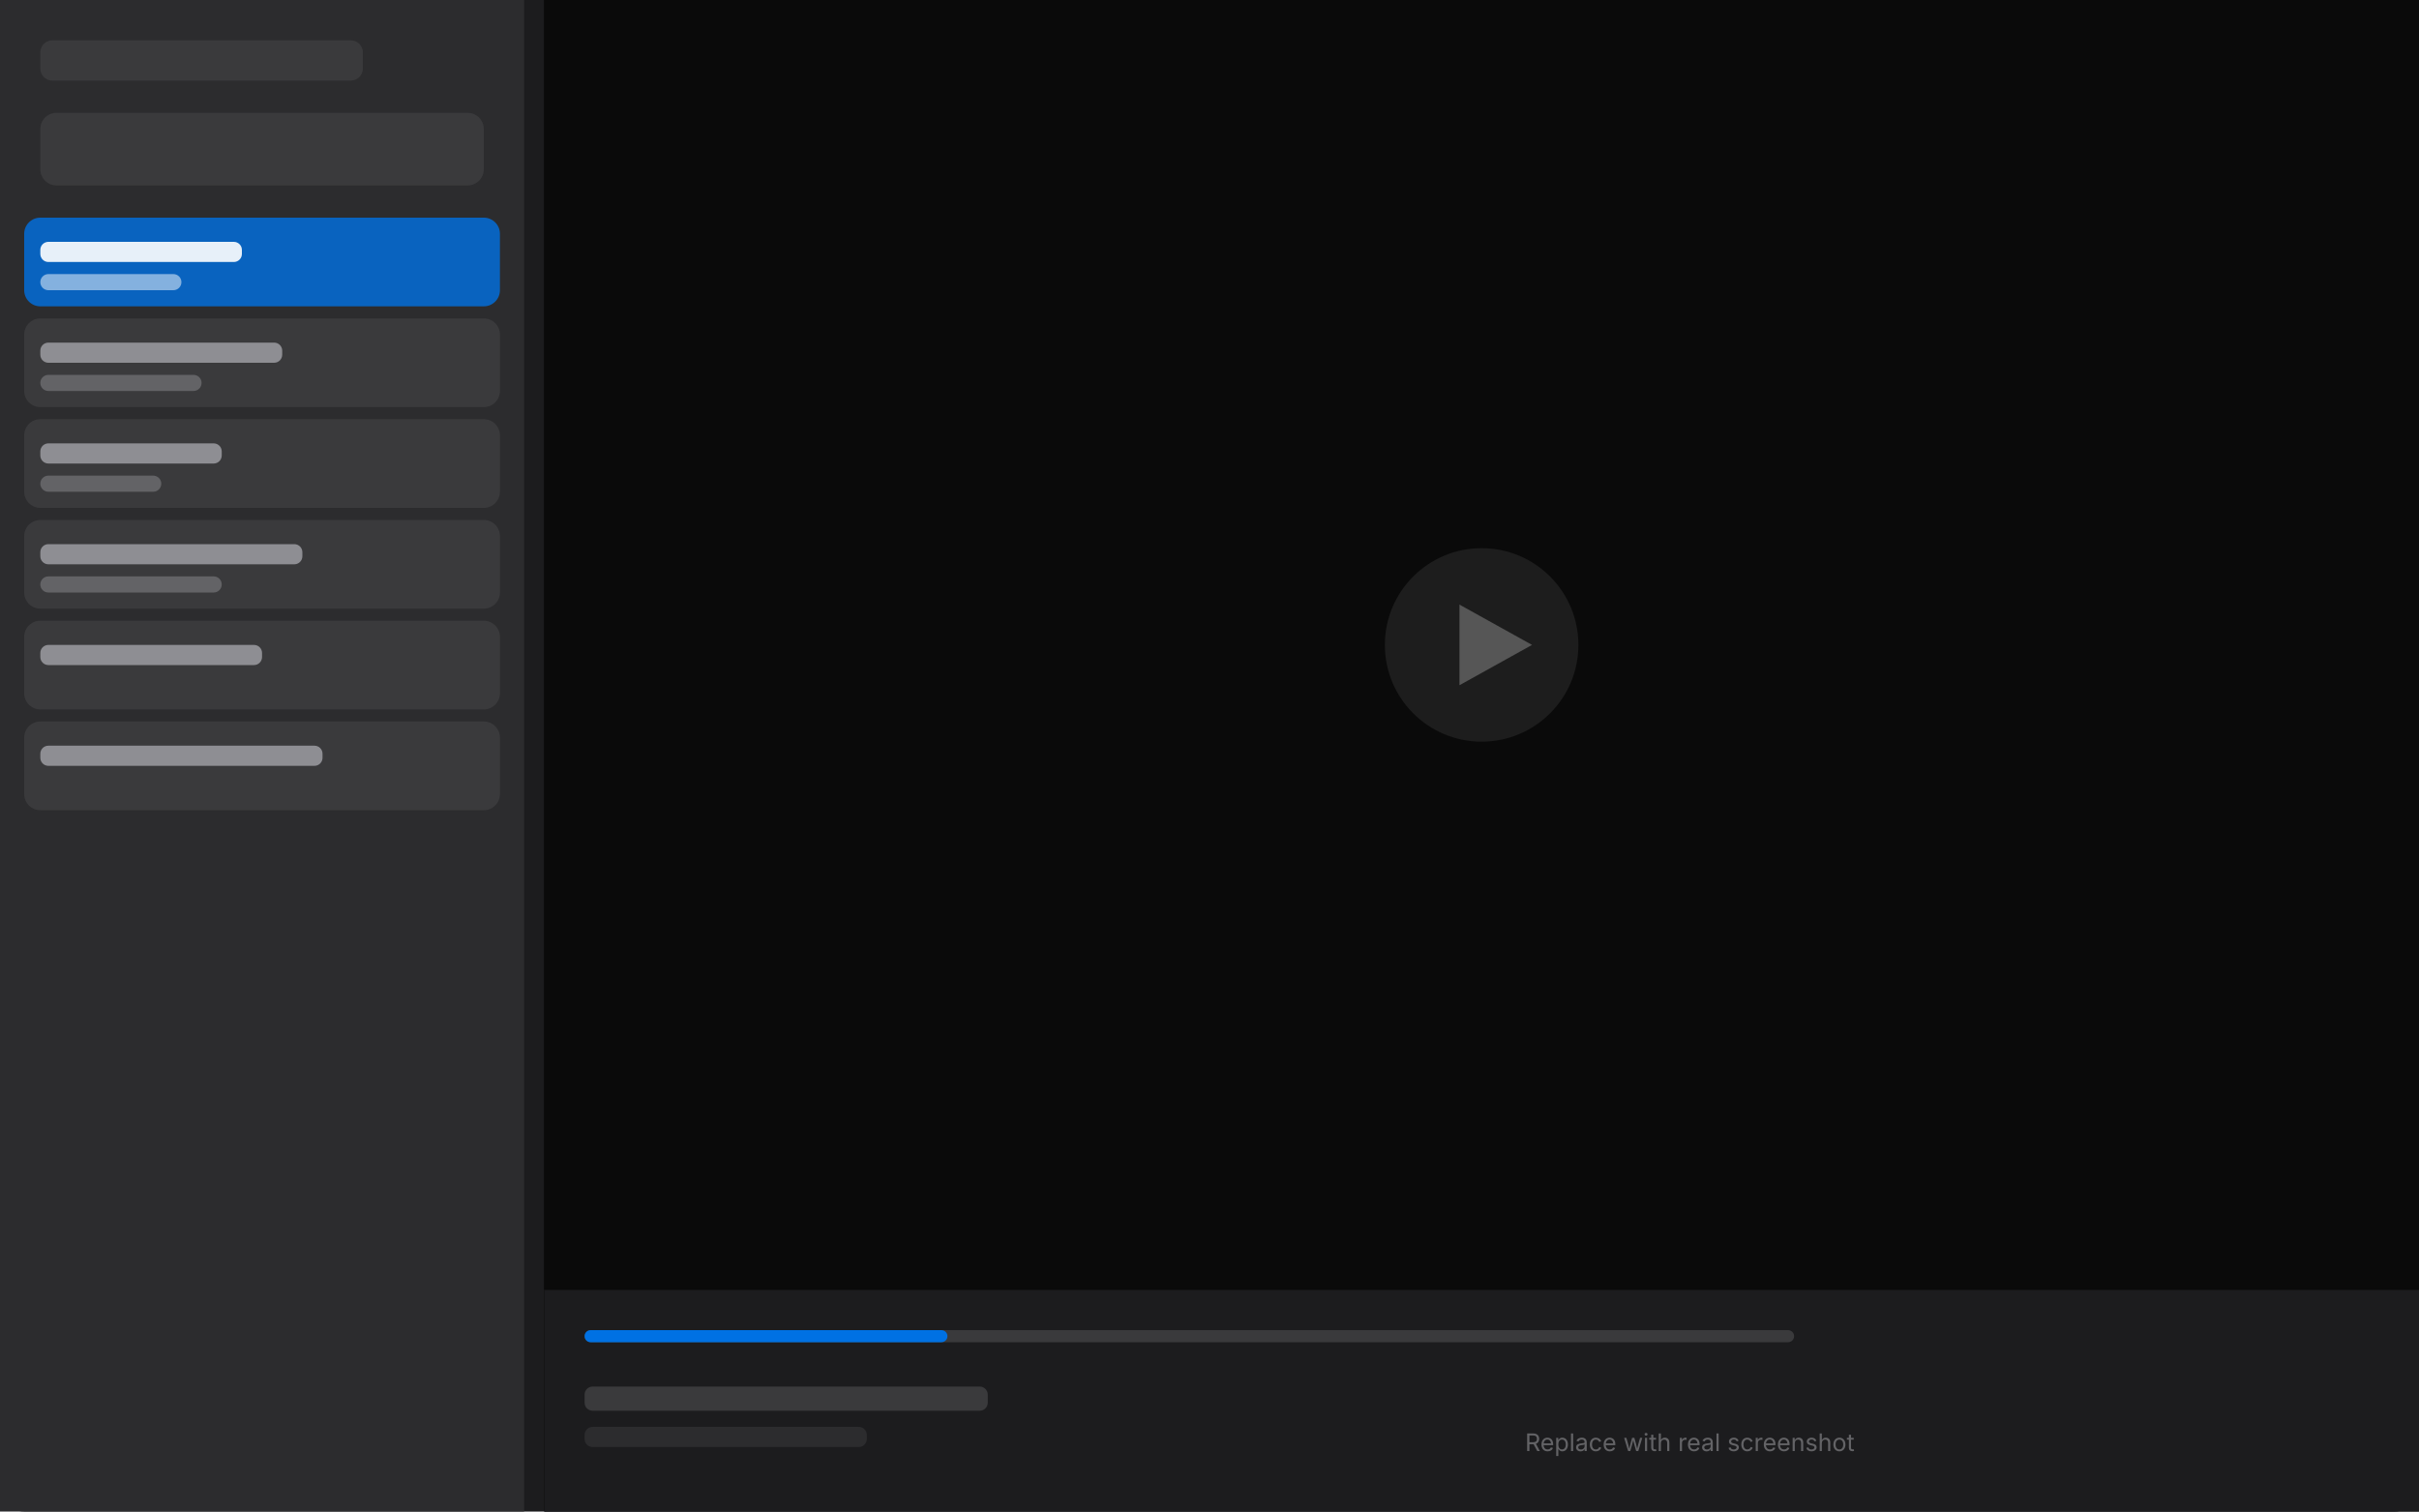
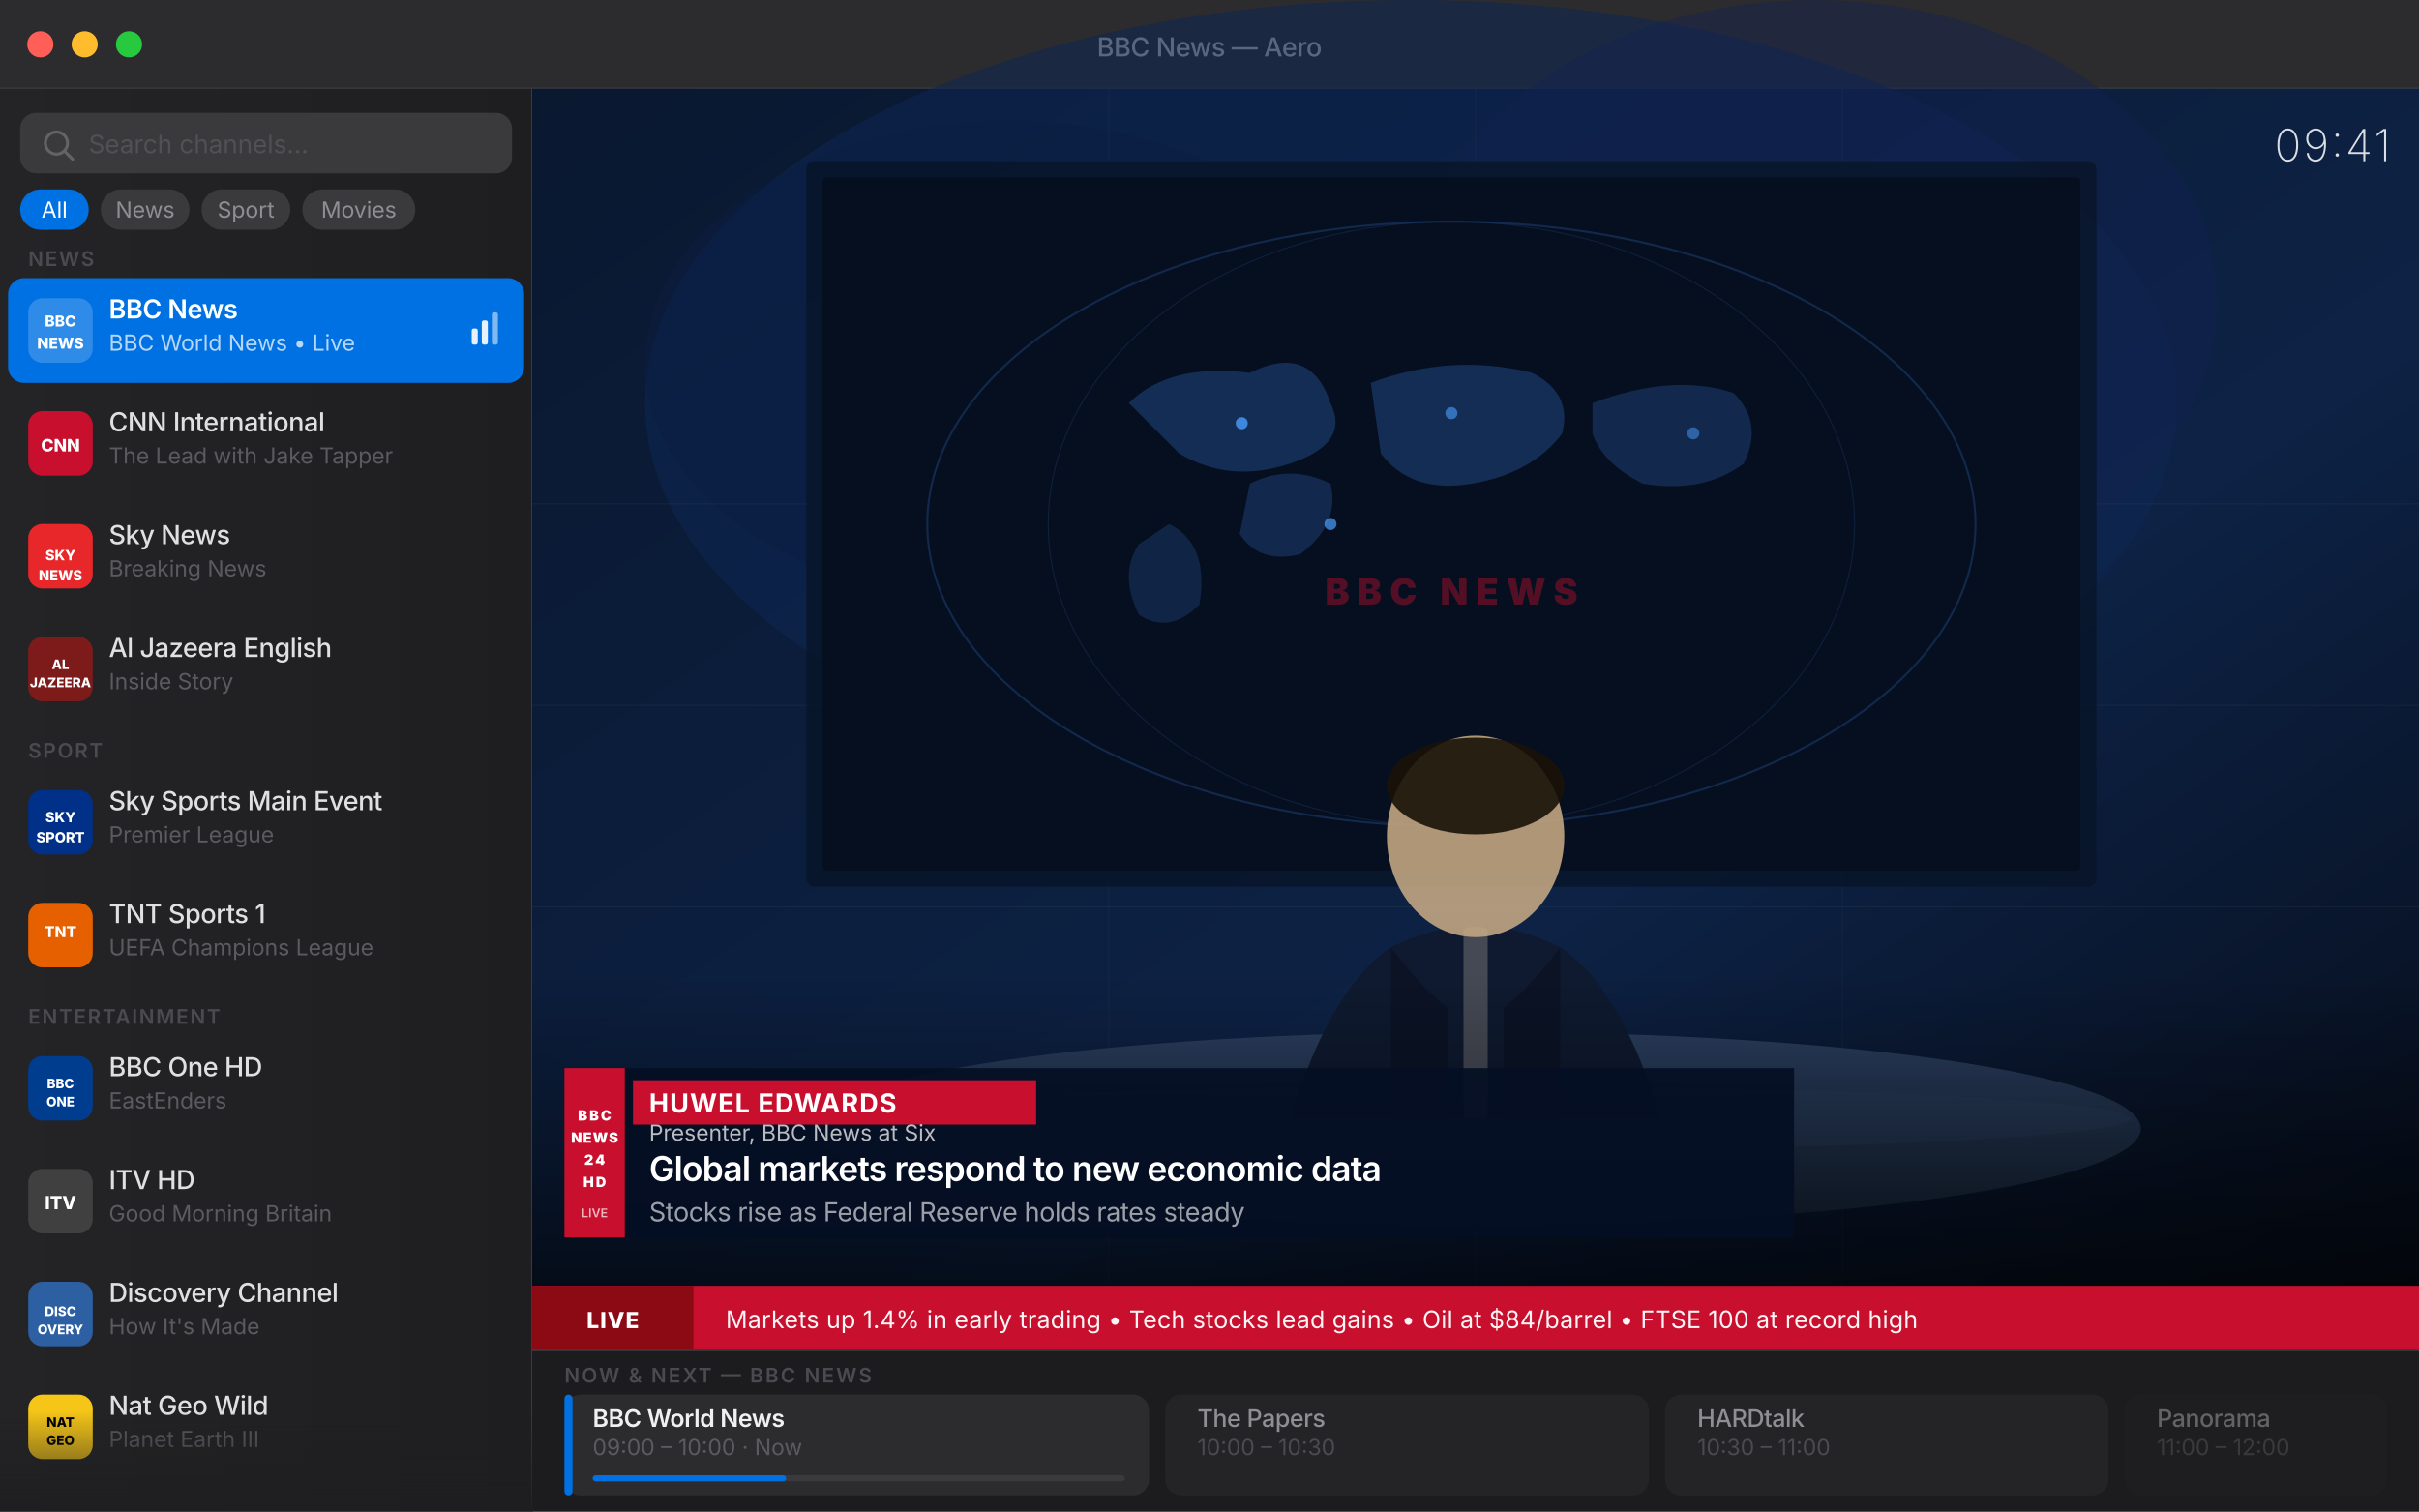
- <svg xmlns="http://www.w3.org/2000/svg" viewBox="0 0 1200 750">
-   <rect width="1200" height="750" rx="12" fill="#1c1c1e" />
-   <rect width="260" height="750" rx="0" fill="#2c2c2e" />
-   <rect x="20" y="20" width="160" height="20" rx="6" fill="#3a3a3c" />
-   <rect x="20" y="56" width="220" height="36" rx="8" fill="#3a3a3c" />
-   <rect x="12" y="108" width="236" height="44" rx="8" fill="#0071e3" opacity=".8" />
-   <rect x="20" y="120" width="100" height="10" rx="4" fill="#fff" opacity=".9" />
-   <rect x="20" y="136" width="70" height="8" rx="4" fill="#fff" opacity=".5" />
-   <rect x="12" y="158" width="236" height="44" rx="8" fill="#3a3a3c" />
-   <rect x="20" y="170" width="120" height="10" rx="4" fill="#8e8e93" />
-   <rect x="20" y="186" width="80" height="8" rx="4" fill="#636366" />
-   <rect x="12" y="208" width="236" height="44" rx="8" fill="#3a3a3c" />
-   <rect x="20" y="220" width="90" height="10" rx="4" fill="#8e8e93" />
-   <rect x="20" y="236" width="60" height="8" rx="4" fill="#636366" />
-   <rect x="12" y="258" width="236" height="44" rx="8" fill="#3a3a3c" />
-   <rect x="20" y="270" width="130" height="10" rx="4" fill="#8e8e93" />
-   <rect x="20" y="286" width="90" height="8" rx="4" fill="#636366" />
-   <rect x="12" y="308" width="236" height="44" rx="8" fill="#3a3a3c" />
-   <rect x="20" y="320" width="110" height="10" rx="4" fill="#8e8e93" />
-   <rect x="12" y="358" width="236" height="44" rx="8" fill="#3a3a3c" />
-   <rect x="20" y="370" width="140" height="10" rx="4" fill="#8e8e93" />
-   <rect x="270" y="0" width="930" height="750" fill="#000000" />
-   <rect x="270" y="0" width="930" height="640" fill="#0a0a0a" />
-   <circle cx="735" cy="320" r="48" fill="#ffffff" opacity=".08" />
-   <polygon points="724,300 724,340 760,320" fill="#ffffff" opacity=".25" />
-   <rect x="270" y="640" width="930" height="110" fill="#1c1c1e" />
-   <rect x="290" y="660" width="600" height="6" rx="3" fill="#3a3a3c" />
-   <rect x="290" y="660" width="180" height="6" rx="3" fill="#0071e3" />
-   <rect x="290" y="688" width="200" height="12" rx="4" fill="#3a3a3c" />
-   <rect x="290" y="708" width="140" height="10" rx="4" fill="#2c2c2e" />
-   <text x="920" y="720" text-anchor="end" font-family="-apple-system, sans-serif" font-size="12" fill="#636366">
-     Replace with real screenshot
-   </text>
+ <svg xmlns="http://www.w3.org/2000/svg" viewBox="0 0 1200 750" width="1200" height="750">
+   <defs>
+     <linearGradient id="studioGrad" x1="0%" y1="0%" x2="100%" y2="100%">
+       <stop offset="0%" stop-color="#0a1830" />
+       <stop offset="60%" stop-color="#0d2245" />
+       <stop offset="100%" stop-color="#060c18" />
+     </linearGradient>
+     <linearGradient id="deskGrad" x1="0%" y1="0%" x2="0%" y2="100%">
+       <stop offset="0%" stop-color="#2a3e5e" />
+       <stop offset="100%" stop-color="#1a2a40" />
+     </linearGradient>
+     <linearGradient id="fadeBottom" x1="0%" y1="0%" x2="0%" y2="100%">
+       <stop offset="0%" stop-color="#000" stop-opacity="0" />
+       <stop offset="70%" stop-color="#000" stop-opacity="0" />
+       <stop offset="100%" stop-color="#000" stop-opacity="0.75" />
+     </linearGradient>
+     <linearGradient id="sidebarGrad" x1="0%" y1="0%" x2="100%" y2="0%">
+       <stop offset="0%" stop-color="#242426" />
+       <stop offset="100%" stop-color="#1e1e20" />
+     </linearGradient>
+     <clipPath id="sidebarClip">
+       <rect x="0" y="44" width="264" height="706" />
+     </clipPath>
+     <clipPath id="videoClip">
+       <rect x="264" y="44" width="936" height="626" />
+     </clipPath>
+   </defs>
+   <rect width="1200" height="750" fill="#1c1c1e" />
+   <rect width="1200" height="44" fill="#2c2c2e" />
+   <line x1="0" y1="44" x2="1200" y2="44" stroke="#404040" stroke-width="1" />
+   <circle cx="20" cy="22" r="6.5" fill="#ff5f56" />
+   <circle cx="42" cy="22" r="6.5" fill="#ffbd2e" />
+   <circle cx="64" cy="22" r="6.5" fill="#27c93f" />
+   <text x="600" y="28" text-anchor="middle" font-family="-apple-system, BlinkMacSystemFont, sans-serif" font-size="13" font-weight="500" fill="#c8c8c8" letter-spacing="-0.2">BBC News — Aero</text>
+   <rect x="0" y="44" width="264" height="706" fill="url(#sidebarGrad)" />
+   <line x1="264" y1="44" x2="264" y2="750" stroke="#3a3a3c" stroke-width="1" />
+   <rect x="10" y="56" width="244" height="30" rx="8" fill="#3a3a3c" />
+   <circle cx="28" cy="71" r="5.5" fill="none" stroke="#636366" stroke-width="1.5" />
+   <line x1="32" y1="75" x2="36" y2="79" stroke="#636366" stroke-width="1.5" stroke-linecap="round" />
+   <text x="44" y="76" font-family="-apple-system, BlinkMacSystemFont, sans-serif" font-size="12.5" fill="#505055">Search channels…</text>
+   <rect x="10" y="94" width="34" height="20" rx="10" fill="#0071e3" />
+   <text x="27" y="108" text-anchor="middle" font-family="-apple-system, BlinkMacSystemFont, sans-serif" font-size="11" fill="#fff">All</text>
+   <rect x="50" y="94" width="44" height="20" rx="10" fill="#3a3a3c" />
+   <text x="72" y="108" text-anchor="middle" font-family="-apple-system, BlinkMacSystemFont, sans-serif" font-size="11" fill="#8e8e93">News</text>
+   <rect x="100" y="94" width="44" height="20" rx="10" fill="#3a3a3c" />
+   <text x="122" y="108" text-anchor="middle" font-family="-apple-system, BlinkMacSystemFont, sans-serif" font-size="11" fill="#8e8e93">Sport</text>
+   <rect x="150" y="94" width="56" height="20" rx="10" fill="#3a3a3c" />
+   <text x="178" y="108" text-anchor="middle" font-family="-apple-system, BlinkMacSystemFont, sans-serif" font-size="11" fill="#8e8e93">Movies</text>
+   <text x="14" y="132" font-family="-apple-system, BlinkMacSystemFont, sans-serif" font-size="10" font-weight="600" fill="#4a4a50" letter-spacing="0.08em">NEWS</text>
+   <rect x="4" y="138" width="256" height="52" rx="8" fill="#0071e3" />
+   <rect x="14" y="148" width="32" height="32" rx="7" fill="rgba(255,255,255,0.18)" />
+   <text x="30" y="162" text-anchor="middle" font-family="-apple-system, BlinkMacSystemFont, sans-serif" font-size="7.5" font-weight="800" fill="#fff">BBC</text>
+   <text x="30" y="173" text-anchor="middle" font-family="-apple-system, BlinkMacSystemFont, sans-serif" font-size="7.5" font-weight="800" fill="#fff">NEWS</text>
+   <text x="54" y="158" font-family="-apple-system, BlinkMacSystemFont, sans-serif" font-size="13" font-weight="600" fill="#fff" letter-spacing="-0.2">BBC News</text>
+   <text x="54" y="174" font-family="-apple-system, BlinkMacSystemFont, sans-serif" font-size="11" fill="rgba(255,255,255,0.72)">BBC World News • Live</text>
+   <rect x="234" y="163" width="3" height="8" rx="1" fill="rgba(255,255,255,0.9)" />
+   <rect x="239" y="159" width="3" height="12" rx="1" fill="rgba(255,255,255,0.9)" />
+   <rect x="244" y="155" width="3" height="16" rx="1" fill="rgba(255,255,255,0.5)" />
+   <rect x="4" y="194" width="256" height="52" rx="8" fill="transparent" />
+   <rect x="14" y="204" width="32" height="32" rx="7" fill="#c8102e" />
+   <text x="30" y="224" text-anchor="middle" font-family="-apple-system, BlinkMacSystemFont, sans-serif" font-size="8.5" font-weight="800" fill="#fff">CNN</text>
+   <text x="54" y="214" font-family="-apple-system, BlinkMacSystemFont, sans-serif" font-size="13" font-weight="500" fill="#e0e0e0" letter-spacing="-0.2">CNN International</text>
+   <text x="54" y="230" font-family="-apple-system, BlinkMacSystemFont, sans-serif" font-size="11" fill="#5a5a60">The Lead with Jake Tapper</text>
+   <rect x="4" y="250" width="256" height="52" rx="8" fill="transparent" />
+   <rect x="14" y="260" width="32" height="32" rx="7" fill="#e8272a" />
+   <text x="30" y="278" text-anchor="middle" font-family="-apple-system, BlinkMacSystemFont, sans-serif" font-size="7" font-weight="800" fill="#fff">SKY</text>
+   <text x="30" y="288" text-anchor="middle" font-family="-apple-system, BlinkMacSystemFont, sans-serif" font-size="7" font-weight="800" fill="#fff">NEWS</text>
+   <text x="54" y="270" font-family="-apple-system, BlinkMacSystemFont, sans-serif" font-size="13" font-weight="500" fill="#e0e0e0" letter-spacing="-0.2">Sky News</text>
+   <text x="54" y="286" font-family="-apple-system, BlinkMacSystemFont, sans-serif" font-size="11" fill="#5a5a60">Breaking News</text>
+   <rect x="4" y="306" width="256" height="52" rx="8" fill="transparent" />
+   <rect x="14" y="316" width="32" height="32" rx="7" fill="#7d1b1b" />
+   <text x="30" y="332" text-anchor="middle" font-family="-apple-system, BlinkMacSystemFont, sans-serif" font-size="6.5" font-weight="800" fill="#fff">AL</text>
+   <text x="30" y="341" text-anchor="middle" font-family="-apple-system, BlinkMacSystemFont, sans-serif" font-size="6.5" font-weight="800" fill="#fff">JAZEERA</text>
+   <text x="54" y="326" font-family="-apple-system, BlinkMacSystemFont, sans-serif" font-size="13" font-weight="500" fill="#e0e0e0" letter-spacing="-0.2">Al Jazeera English</text>
+   <text x="54" y="342" font-family="-apple-system, BlinkMacSystemFont, sans-serif" font-size="11" fill="#5a5a60">Inside Story</text>
+   <text x="14" y="376" font-family="-apple-system, BlinkMacSystemFont, sans-serif" font-size="10" font-weight="600" fill="#4a4a50" letter-spacing="0.08em">SPORT</text>
+   <rect x="4" y="382" width="256" height="52" rx="8" fill="transparent" />
+   <rect x="14" y="392" width="32" height="32" rx="7" fill="#003087" />
+   <text x="30" y="408" text-anchor="middle" font-family="-apple-system, BlinkMacSystemFont, sans-serif" font-size="7" font-weight="800" fill="#fff">SKY</text>
+   <text x="30" y="418" text-anchor="middle" font-family="-apple-system, BlinkMacSystemFont, sans-serif" font-size="7" font-weight="800" fill="#fff">SPORT</text>
+   <text x="54" y="402" font-family="-apple-system, BlinkMacSystemFont, sans-serif" font-size="13" font-weight="500" fill="#e0e0e0" letter-spacing="-0.2">Sky Sports Main Event</text>
+   <text x="54" y="418" font-family="-apple-system, BlinkMacSystemFont, sans-serif" font-size="11" fill="#5a5a60">Premier League</text>
+   <rect x="4" y="438" width="256" height="52" rx="8" fill="transparent" />
+   <rect x="14" y="448" width="32" height="32" rx="7" fill="#e66000" />
+   <text x="30" y="465" text-anchor="middle" font-family="-apple-system, BlinkMacSystemFont, sans-serif" font-size="7.5" font-weight="800" fill="#fff">TNT</text>
+   <text x="54" y="458" font-family="-apple-system, BlinkMacSystemFont, sans-serif" font-size="13" font-weight="500" fill="#e0e0e0" letter-spacing="-0.2">TNT Sports 1</text>
+   <text x="54" y="474" font-family="-apple-system, BlinkMacSystemFont, sans-serif" font-size="11" fill="#5a5a60">UEFA Champions League</text>
+   <text x="14" y="508" font-family="-apple-system, BlinkMacSystemFont, sans-serif" font-size="10" font-weight="600" fill="#4a4a50" letter-spacing="0.08em">ENTERTAINMENT</text>
+   <rect x="4" y="514" width="256" height="52" rx="8" fill="transparent" />
+   <rect x="14" y="524" width="32" height="32" rx="7" fill="#003d8f" />
+   <text x="30" y="540" text-anchor="middle" font-family="-apple-system, BlinkMacSystemFont, sans-serif" font-size="6.5" font-weight="800" fill="#fff">BBC</text>
+   <text x="30" y="549" text-anchor="middle" font-family="-apple-system, BlinkMacSystemFont, sans-serif" font-size="6.5" font-weight="800" fill="#fff">ONE</text>
+   <text x="54" y="534" font-family="-apple-system, BlinkMacSystemFont, sans-serif" font-size="13" font-weight="500" fill="#e0e0e0" letter-spacing="-0.2">BBC One HD</text>
+   <text x="54" y="550" font-family="-apple-system, BlinkMacSystemFont, sans-serif" font-size="11" fill="#5a5a60">EastEnders</text>
+   <rect x="4" y="570" width="256" height="52" rx="8" fill="transparent" />
+   <rect x="14" y="580" width="32" height="32" rx="7" fill="#404040" />
+   <text x="30" y="600" text-anchor="middle" font-family="-apple-system, BlinkMacSystemFont, sans-serif" font-size="9" font-weight="800" fill="#fff">ITV</text>
+   <text x="54" y="590" font-family="-apple-system, BlinkMacSystemFont, sans-serif" font-size="13" font-weight="500" fill="#e0e0e0" letter-spacing="-0.2">ITV HD</text>
+   <text x="54" y="606" font-family="-apple-system, BlinkMacSystemFont, sans-serif" font-size="11" fill="#5a5a60">Good Morning Britain</text>
+   <rect x="4" y="626" width="256" height="52" rx="8" fill="transparent" />
+   <rect x="14" y="636" width="32" height="32" rx="7" fill="#2d5fa3" />
+   <text x="30" y="653" text-anchor="middle" font-family="-apple-system, BlinkMacSystemFont, sans-serif" font-size="6.5" font-weight="800" fill="#fff">DISC</text>
+   <text x="30" y="662" text-anchor="middle" font-family="-apple-system, BlinkMacSystemFont, sans-serif" font-size="6.5" font-weight="800" fill="#fff">OVERY</text>
+   <text x="54" y="646" font-family="-apple-system, BlinkMacSystemFont, sans-serif" font-size="13" font-weight="500" fill="#e0e0e0" letter-spacing="-0.2">Discovery Channel</text>
+   <text x="54" y="662" font-family="-apple-system, BlinkMacSystemFont, sans-serif" font-size="11" fill="#5a5a60">How It's Made</text>
+   <rect x="4" y="682" width="256" height="52" rx="8" fill="transparent" />
+   <rect x="14" y="692" width="32" height="32" rx="7" fill="#f5c518" />
+   <text x="30" y="708" text-anchor="middle" font-family="-apple-system, BlinkMacSystemFont, sans-serif" font-size="6.5" font-weight="800" fill="#000">NAT</text>
+   <text x="30" y="717" text-anchor="middle" font-family="-apple-system, BlinkMacSystemFont, sans-serif" font-size="6.5" font-weight="800" fill="#000">GEO</text>
+   <text x="54" y="702" font-family="-apple-system, BlinkMacSystemFont, sans-serif" font-size="13" font-weight="500" fill="#e0e0e0" letter-spacing="-0.2">Nat Geo Wild</text>
+   <text x="54" y="718" font-family="-apple-system, BlinkMacSystemFont, sans-serif" font-size="11" fill="#5a5a60">Planet Earth III</text>
+   <rect x="0" y="700" width="264" height="50" fill="url(#sidebarFade)" />
+   <defs>
+     <linearGradient id="sidebarFade" x1="0%" y1="0%" x2="0%" y2="100%">
+       <stop offset="0%" stop-color="#1e1e20" stop-opacity="0" />
+       <stop offset="100%" stop-color="#1e1e20" stop-opacity="0.9" />
+     </linearGradient>
+   </defs>
+   <rect x="264" y="44" width="936" height="626" fill="url(#studioGrad)" />
+   <ellipse cx="700" cy="200" rx="380" ry="200" fill="#0d2550" opacity="0.6" />
+   <ellipse cx="900" cy="150" rx="200" ry="150" fill="#112050" opacity="0.4" />
+   <ellipse cx="500" cy="180" rx="180" ry="120" fill="#0a1c40" opacity="0.4" />
+   <line x1="264" y1="250" x2="1200" y2="250" stroke="#ffffff" stroke-width="0.5" opacity="0.04" />
+   <line x1="264" y1="350" x2="1200" y2="350" stroke="#ffffff" stroke-width="0.5" opacity="0.04" />
+   <line x1="264" y1="450" x2="1200" y2="450" stroke="#ffffff" stroke-width="0.5" opacity="0.04" />
+   <line x1="550" y1="44" x2="550" y2="670" stroke="#ffffff" stroke-width="0.5" opacity="0.03" />
+   <line x1="732" y1="44" x2="732" y2="670" stroke="#ffffff" stroke-width="0.5" opacity="0.03" />
+   <line x1="914" y1="44" x2="914" y2="670" stroke="#ffffff" stroke-width="0.5" opacity="0.03" />
+   <rect x="400" y="80" width="640" height="360" rx="4" fill="#071428" opacity="0.8" />
+   <rect x="408" y="88" width="624" height="344" rx="2" fill="#050e1e" opacity="0.9" />
+   <ellipse cx="720" cy="260" rx="260" ry="150" fill="none" stroke="#1a3a6a" stroke-width="1" opacity="0.6" />
+   <ellipse cx="720" cy="260" rx="200" ry="150" fill="none" stroke="#1a3a6a" stroke-width="0.5" opacity="0.4" />
+   <path d="M560 200 Q580 180 620 185 Q650 170 660 200 Q670 220 640 230 Q610 240 585 225 Z" fill="#1a3a6a" opacity="0.7" />
+   <path d="M680 190 Q720 175 760 185 Q780 195 775 215 Q760 235 730 240 Q700 245 685 225 Z" fill="#1a3a6a" opacity="0.7" />
+   <path d="M790 200 Q830 185 860 195 Q875 210 865 230 Q845 245 815 240 Q795 230 790 215 Z" fill="#1a3a6a" opacity="0.6" />
+   <path d="M620 240 Q640 230 660 240 Q665 260 645 275 Q625 280 615 265 Z" fill="#1a3a6a" opacity="0.6" />
+   <path d="M580 260 Q600 270 595 300 Q580 315 565 305 Q555 285 565 270 Z" fill="#1a3a6a" opacity="0.5" />
+   <circle cx="616" cy="210" r="3" fill="#4a9eff" opacity="0.8" />
+   <circle cx="720" cy="205" r="3" fill="#4a9eff" opacity="0.6" />
+   <circle cx="840" cy="215" r="3" fill="#4a9eff" opacity="0.5" />
+   <circle cx="660" cy="260" r="3" fill="#4a9eff" opacity="0.7" />
+   <text x="720" y="300" text-anchor="middle" font-family="-apple-system, BlinkMacSystemFont, sans-serif" font-size="18" font-weight="900" fill="#c8102e" opacity="0.4" letter-spacing="4">BBC NEWS</text>
+   <ellipse cx="732" cy="560" rx="330" ry="48" fill="url(#deskGrad)" />
+   <ellipse cx="732" cy="555" rx="325" ry="16" fill="#2a3e5e" opacity="0.5" />
+   <path d="M640 555 Q660 490 690 470 Q715 458 732 460 Q749 458 774 470 Q804 490 824 555 Z" fill="#0f1a30" />
+   <rect x="726" y="460" width="12" height="95" rx="2" fill="#e8d8c0" opacity="0.25" />
+   <ellipse cx="732" cy="415" rx="44" ry="50" fill="#c4a882" opacity="0.88" />
+   <ellipse cx="732" cy="390" rx="44" ry="24" fill="#1a1208" opacity="0.9" />
+   <path d="M690 470 Q705 490 718 500 L718 555 L690 555 Z" fill="#0a1222" opacity="0.8" />
+   <path d="M774 470 Q759 490 746 500 L746 555 L774 555 Z" fill="#0a1222" opacity="0.8" />
+   <rect x="264" y="44" width="936" height="626" fill="url(#fadeBottom)" />
+   <text x="1186" y="80" text-anchor="end" font-family="-apple-system, BlinkMacSystemFont, sans-serif" font-size="22" font-weight="200" fill="rgba(255,255,255,0.85)" letter-spacing="1">09:41</text>
+   <rect x="280" y="530" width="30" height="84" fill="#c8102e" />
+   <rect x="310" y="530" width="580" height="84" fill="rgba(5,15,35,0.92)" />
+   <rect x="286" y="537" width="0" height="0" />
+   <text x="295" y="548" font-family="-apple-system, BlinkMacSystemFont, sans-serif" font-size="6.5" font-weight="900" fill="#fff" letter-spacing="0.5" writing-mode="tb" text-anchor="middle" transform="rotate(0)">​</text>
+   <text x="295" y="556" text-anchor="middle" font-family="-apple-system, BlinkMacSystemFont, sans-serif" font-size="7" font-weight="900" fill="#fff" letter-spacing="1">BBC</text>
+   <text x="295" y="567" text-anchor="middle" font-family="-apple-system, BlinkMacSystemFont, sans-serif" font-size="7" font-weight="900" fill="#fff" letter-spacing="0.5">NEWS</text>
+   <text x="295" y="578" text-anchor="middle" font-family="-apple-system, BlinkMacSystemFont, sans-serif" font-size="7" font-weight="900" fill="#fff" letter-spacing="1">24</text>
+   <text x="295" y="589" text-anchor="middle" font-family="-apple-system, BlinkMacSystemFont, sans-serif" font-size="7" font-weight="900" fill="#fff" letter-spacing="1">HD</text>
+   <text x="295" y="604" text-anchor="middle" font-family="-apple-system, BlinkMacSystemFont, sans-serif" font-size="6" font-weight="600" fill="rgba(255,255,255,0.7)">LIVE</text>
+   <rect x="314" y="536" width="200" height="22" rx="0" fill="#c8102e" />
+   <text x="322" y="552" font-family="-apple-system, BlinkMacSystemFont, sans-serif" font-size="13" font-weight="700" fill="#fff" letter-spacing="0.5">HUWEL EDWARDS</text>
+   <text x="322" y="566" font-family="-apple-system, BlinkMacSystemFont, sans-serif" font-size="11" fill="rgba(255,255,255,0.72)">Presenter, BBC News at Six</text>
+   <text x="322" y="586" font-family="-apple-system, BlinkMacSystemFont, sans-serif" font-size="17" font-weight="600" fill="#ffffff" letter-spacing="-0.4">Global markets respond to new economic data</text>
+   <text x="322" y="606" font-family="-apple-system, BlinkMacSystemFont, sans-serif" font-size="13" fill="rgba(255,255,255,0.6)" letter-spacing="-0.2">Stocks rise as Federal Reserve holds rates steady</text>
+   <rect x="264" y="638" width="936" height="32" fill="#c8102e" />
+   <rect x="264" y="638" width="80" height="32" fill="#8b0a14" />
+   <text x="304" y="659" text-anchor="middle" font-family="-apple-system, BlinkMacSystemFont, sans-serif" font-size="11" font-weight="800" fill="#fff" letter-spacing="0.5">LIVE</text>
+   <text x="360" y="659" font-family="-apple-system, BlinkMacSystemFont, sans-serif" font-size="12" fill="rgba(255,255,255,0.95)" letter-spacing="0.1">Markets up 1.4% in early trading  •  Tech stocks lead gains  •  Oil at $84/barrel  •  FTSE 100 at record high</text>
+   <rect x="264" y="670" width="936" height="80" fill="#1c1c1e" />
+   <line x1="264" y1="670" x2="1200" y2="670" stroke="#3a3a3c" stroke-width="1" />
+   <text x="280" y="686" font-family="-apple-system, BlinkMacSystemFont, sans-serif" font-size="10" font-weight="600" fill="#4a4a50" letter-spacing="0.1em">NOW &amp; NEXT  —  BBC NEWS</text>
+   <rect x="280" y="692" width="290" height="50" rx="8" fill="#2c2c2e" />
+   <rect x="280" y="692" width="4" height="50" rx="2" fill="#0071e3" />
+   <text x="294" y="708" font-family="-apple-system, BlinkMacSystemFont, sans-serif" font-size="12" font-weight="600" fill="#f0f0f0" letter-spacing="-0.2">BBC World News</text>
+   <text x="294" y="722" font-family="-apple-system, BlinkMacSystemFont, sans-serif" font-size="11" fill="#5a5a60">09:00 – 10:00  ·  Now</text>
+   <rect x="294" y="732" width="264" height="3" rx="1.5" fill="#3a3a3c" />
+   <rect x="294" y="732" width="96" height="3" rx="1.5" fill="#0071e3" />
+   <rect x="578" y="692" width="240" height="50" rx="8" fill="#242426" />
+   <text x="594" y="708" font-family="-apple-system, BlinkMacSystemFont, sans-serif" font-size="12" font-weight="500" fill="#8e8e93" letter-spacing="-0.2">The Papers</text>
+   <text x="594" y="722" font-family="-apple-system, BlinkMacSystemFont, sans-serif" font-size="11" fill="#4a4a50">10:00 – 10:30</text>
+   <rect x="826" y="692" width="220" height="50" rx="8" fill="#242426" />
+   <text x="842" y="708" font-family="-apple-system, BlinkMacSystemFont, sans-serif" font-size="12" font-weight="500" fill="#8e8e93" letter-spacing="-0.2">HARDtalk</text>
+   <text x="842" y="722" font-family="-apple-system, BlinkMacSystemFont, sans-serif" font-size="11" fill="#4a4a50">10:30 – 11:00</text>
+   <rect x="1054" y="692" width="130" height="50" rx="8" fill="#1e1e20" />
+   <text x="1070" y="708" font-family="-apple-system, BlinkMacSystemFont, sans-serif" font-size="12" font-weight="500" fill="#636366" letter-spacing="-0.2">Panorama</text>
+   <text x="1070" y="722" font-family="-apple-system, BlinkMacSystemFont, sans-serif" font-size="11" fill="#3a3a3c">11:00 – 12:00</text>
</svg>
